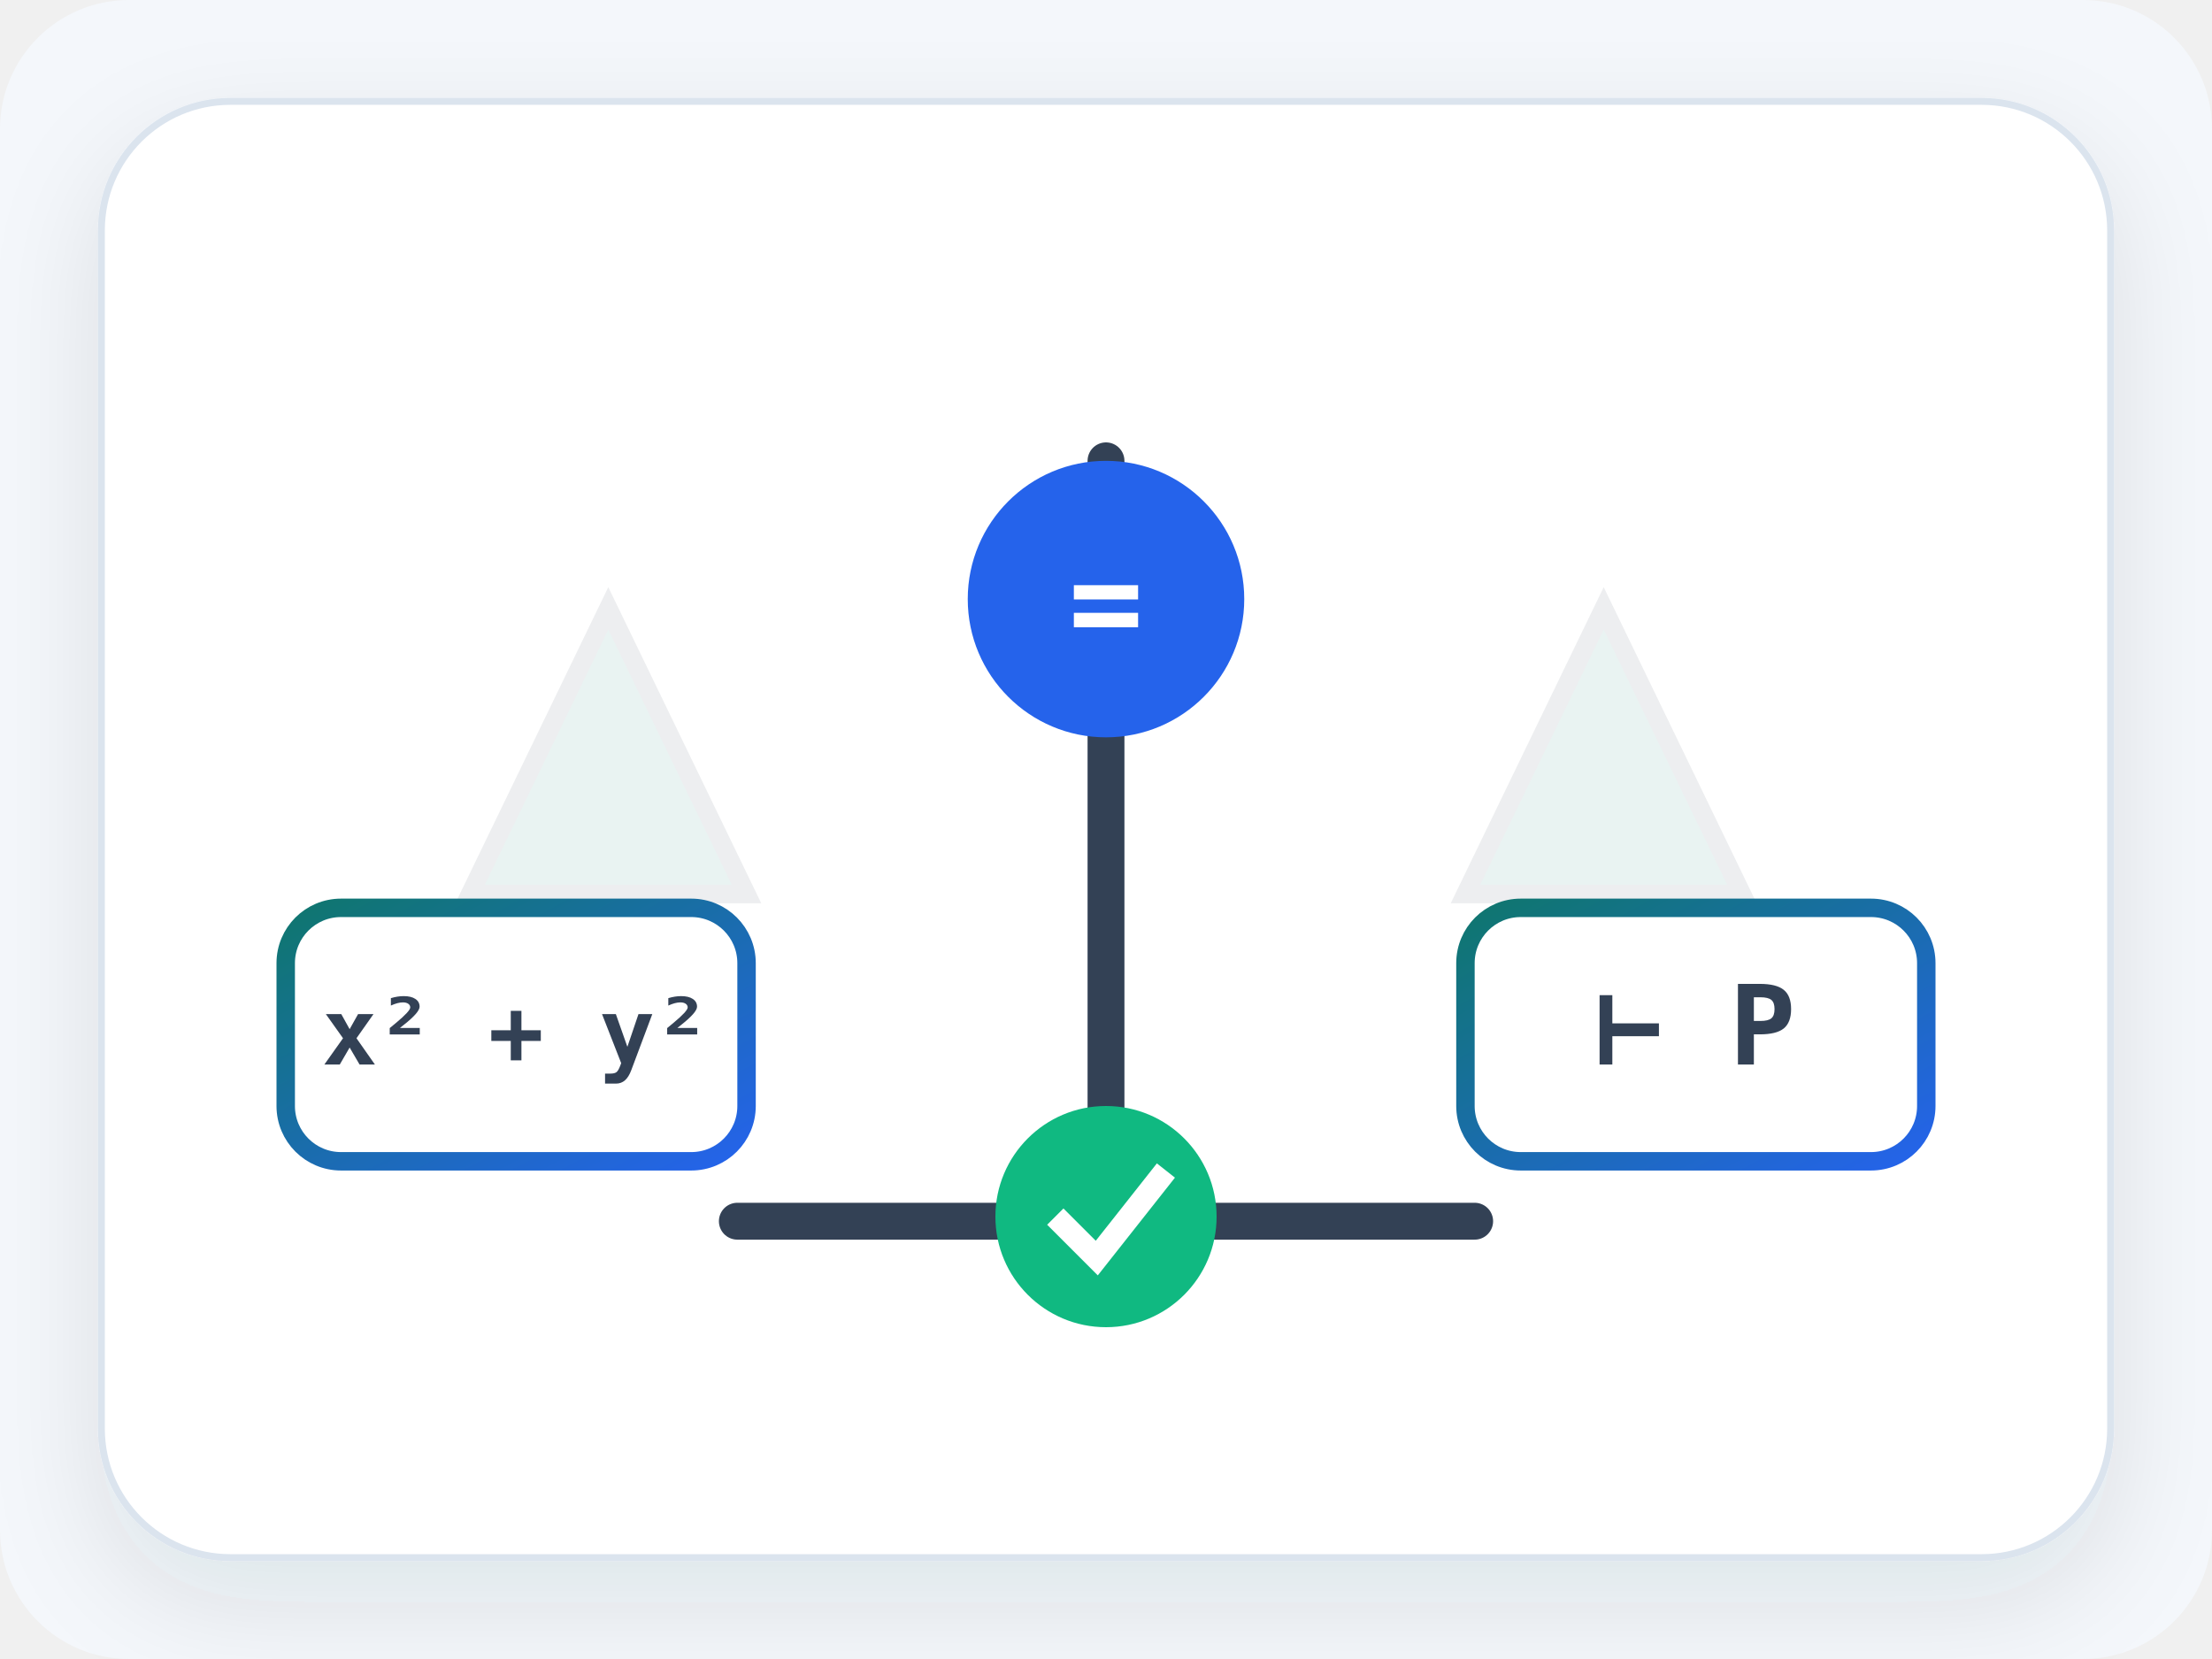
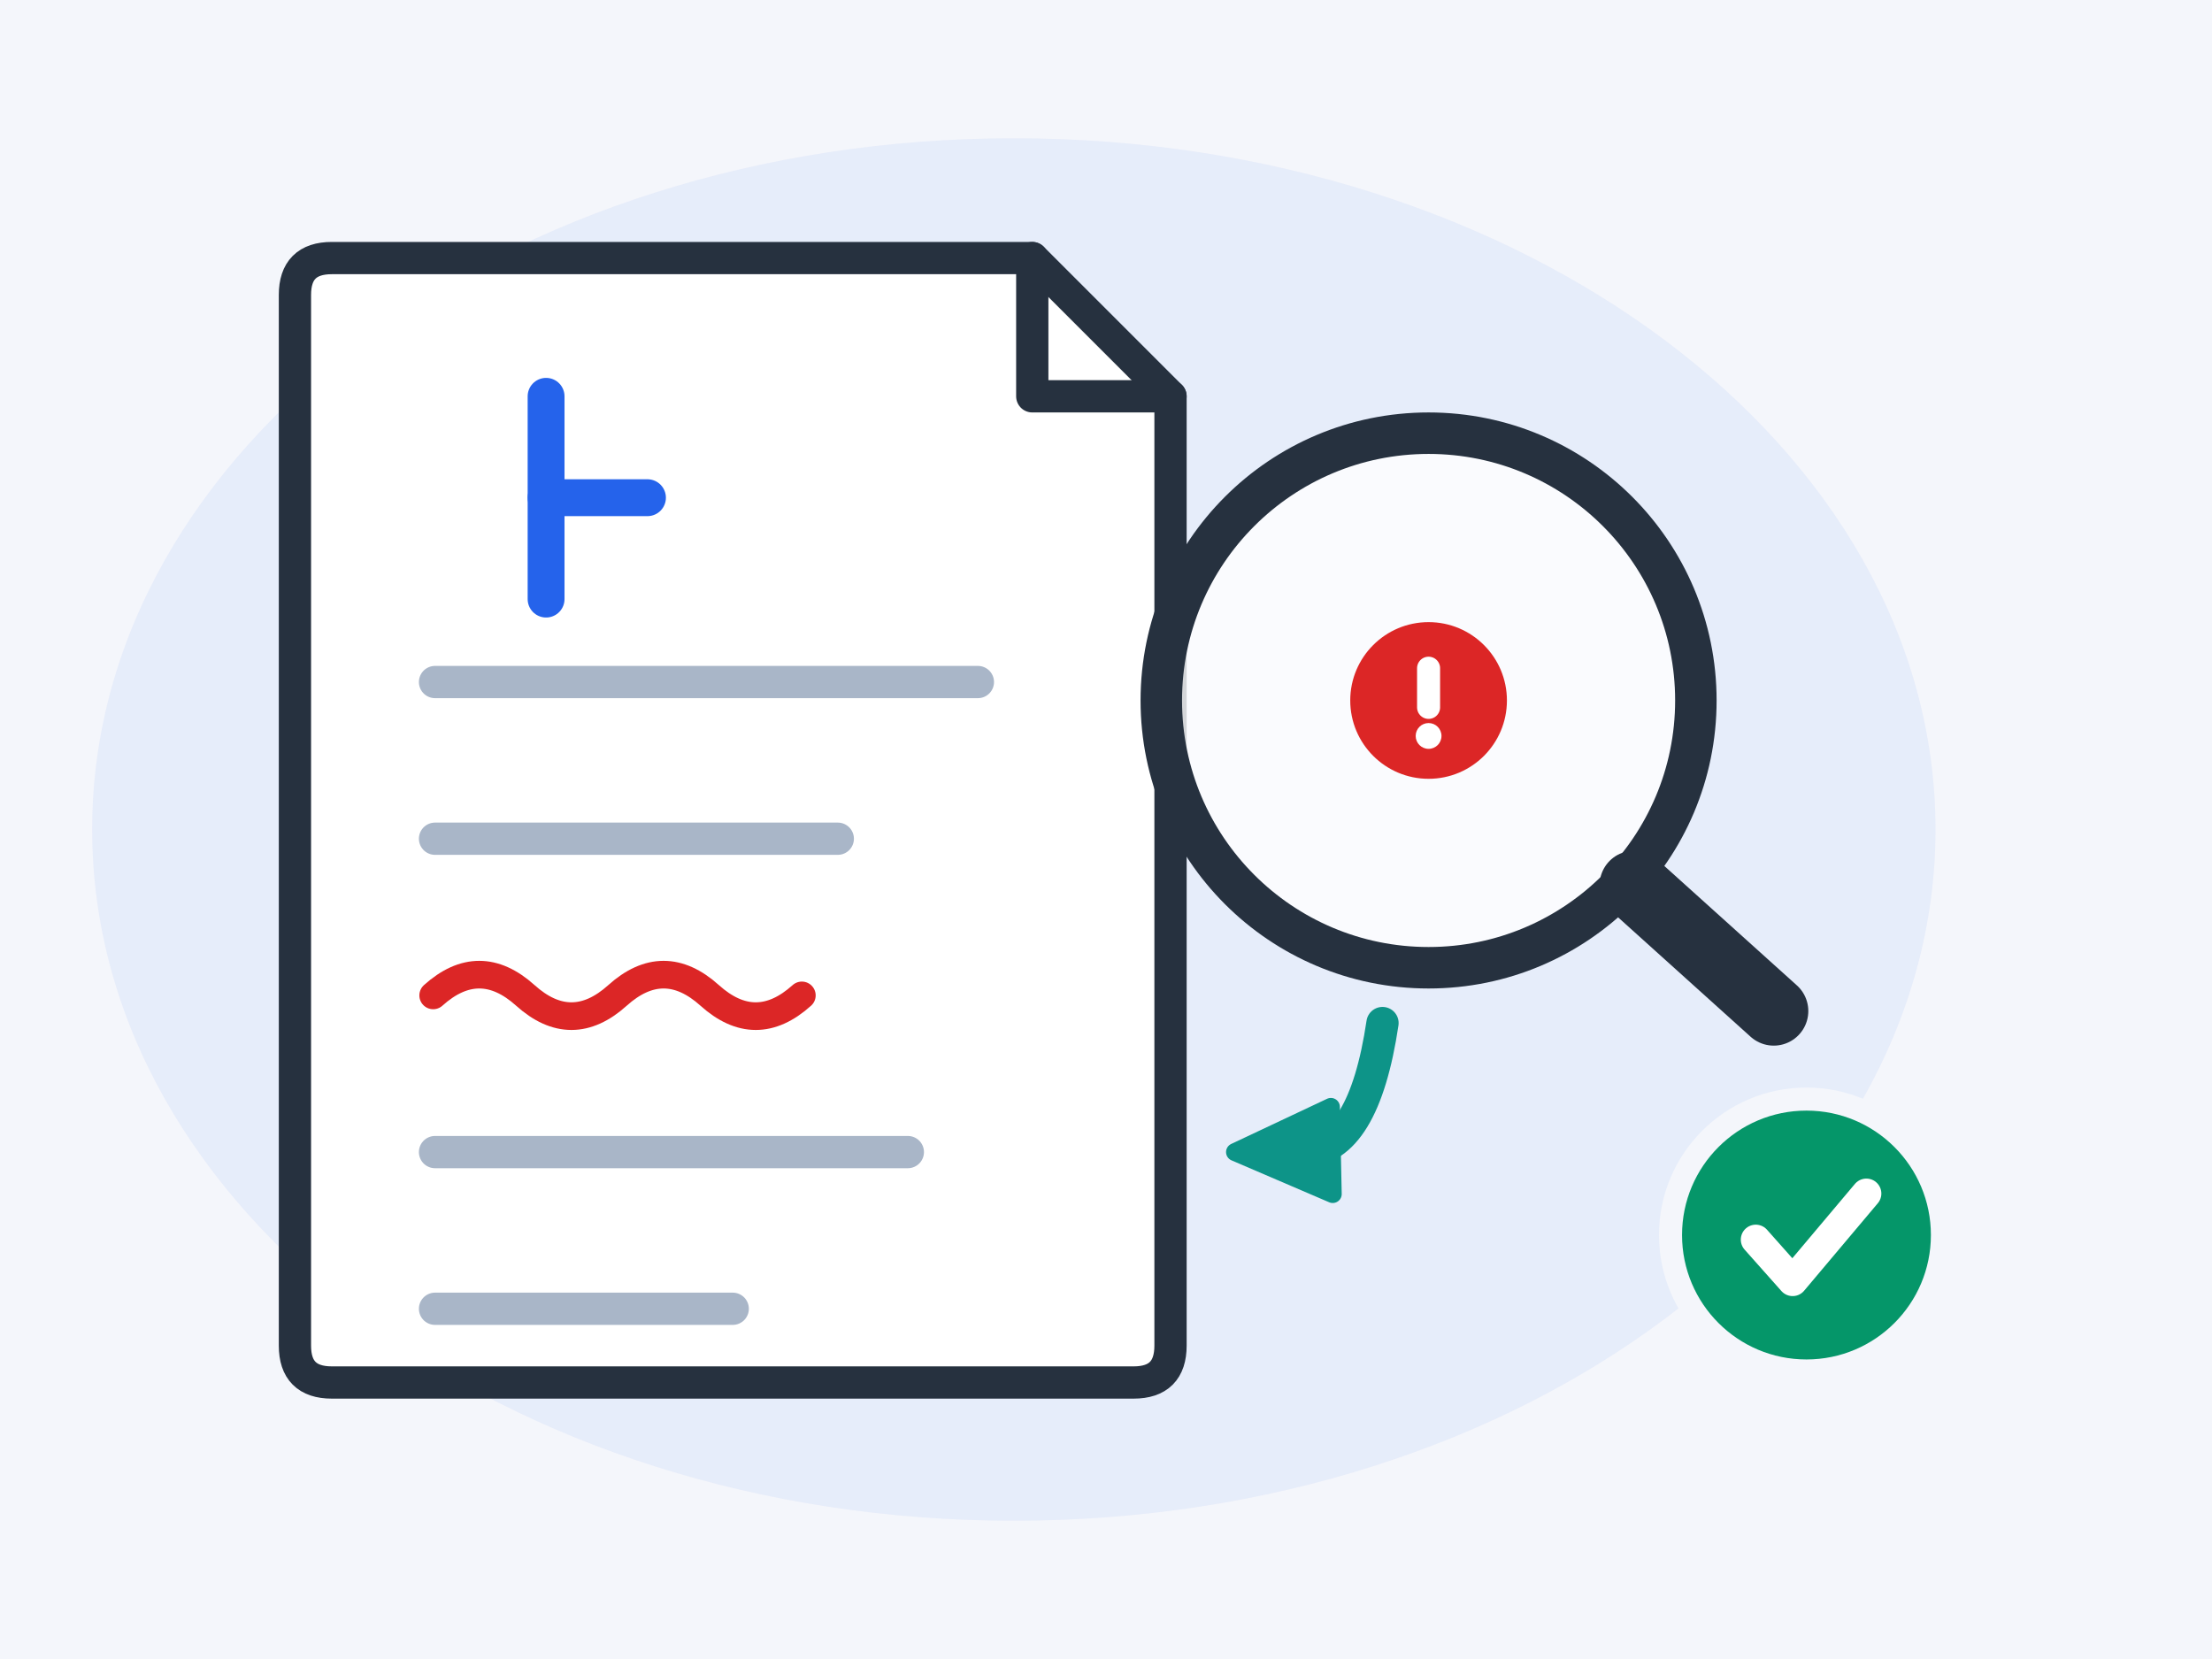
<svg xmlns="http://www.w3.org/2000/svg" viewBox="0 0 480 360" role="img" aria-labelledby="title desc">
-   <defs>
-     <linearGradient id="accent" x1="0" y1="0" x2="1" y2="1">
-       <stop stop-color="#0f766e" />
-       <stop offset="1" stop-color="#2563eb" />
-     </linearGradient>
-     <filter id="shadow" x="-20%" y="-20%" width="140%" height="140%">
-       <feDropShadow dx="0" dy="9" stdDeviation="12" flood-color="#1e293b" flood-opacity=".10" />
-     </filter>
-     <marker id="arrow" markerWidth="8" markerHeight="8" refX="6" refY="3" orient="auto">
-       <path d="M0,0 L0,6 L7,3 z" fill="#2563eb" />
-     </marker>
-   </defs>
-   <rect width="480" height="360" rx="28" fill="#f4f7fb" />
-   <rect x="22" y="22" width="436" height="316" rx="28" fill="#ffffff" stroke="#dbe4ee" stroke-width="1.5" filter="url(#shadow)" />
-   <path d="M 240 100 V 265 M 160 265 H 320" stroke="#334155" stroke-width="8" stroke-linecap="round" />
-   <path d="M 100 132 H 380" stroke="url(#accent)" stroke-width="8" stroke-linecap="round" />
-   <path d="M 132 132 L 102 194 H 162 Z M 348 132 L 318 194 H 378 Z" fill="#0f766e" opacity=".09" stroke="#334155" stroke-width="4" />
-   <rect x="62" y="197" width="100" height="55" rx="12" fill="#fff" stroke="url(#accent)" stroke-width="4" />
-   <text x="112" y="231" text-anchor="middle" font-family="IBM Plex Mono, Menlo, monospace" font-size="20" font-weight="700" fill="#334155">x² + y²</text>
-   <rect x="318" y="197" width="100" height="55" rx="12" fill="#fff" stroke="url(#accent)" stroke-width="4" />
-   <text x="368" y="231" text-anchor="middle" font-family="IBM Plex Mono, Menlo, monospace" font-size="24" font-weight="700" fill="#334155">⊢ P</text>
-   <circle cx="240" cy="130" r="30" fill="#2563eb" />
-   <text x="240" y="140" text-anchor="middle" font-family="IBM Plex Mono, Menlo, monospace" font-size="27" font-weight="700" fill="#fff">=</text>
-   <circle cx="240" cy="264" r="24" fill="#10b981" />
-   <path d="M 229 264 L 238 273 L 253 254" fill="none" stroke="#fff" stroke-width="5" />
+   <rect width="480" height="360" fill="#F4F6FB" />
+   <ellipse cx="220" cy="180" rx="200" ry="150" fill="#2563EB" opacity="0.07" />
+   <path d="M 72 56 H 224 L 254 86 V 292 Q 254 300 246 300 H 72 Q 64 300 64 292 V 64 Q 64 56 72 56 Z" fill="#FFFFFF" stroke="#26313F" stroke-width="7" stroke-linecap="round" stroke-linejoin="round" />
+   <path d="M 224 56 V 86 H 254" fill="none" stroke="#26313F" stroke-width="7" stroke-linecap="round" stroke-linejoin="round" />
+   <path d="M 94.4 148 L 212.2 148" fill="none" stroke="#A9B6C8" stroke-width="7" stroke-linecap="round" stroke-linejoin="round" />
+   <path d="M 94.4 182 L 181.8 182" fill="none" stroke="#A9B6C8" stroke-width="7" stroke-linecap="round" stroke-linejoin="round" />
+   <path d="M 94.4 250 L 197 250" fill="none" stroke="#A9B6C8" stroke-width="7" stroke-linecap="round" stroke-linejoin="round" />
+   <path d="M 94.4 284 L 159 284" fill="none" stroke="#A9B6C8" stroke-width="7" stroke-linecap="round" stroke-linejoin="round" />
+   <path d="M 118.5 86 L 118.5 130" fill="none" stroke="#2563EB" stroke-width="8" stroke-linecap="round" stroke-linejoin="round" />
+   <path d="M 118.5 108 L 140.5 108" fill="none" stroke="#2563EB" stroke-width="8" stroke-linecap="round" stroke-linejoin="round" />
+   <path d="M 94 216 q 10 -9 20 0 q 10 9 20 0 q 10 -9 20 0 q 10 9 20 0" fill="none" stroke="#DC2626" stroke-width="6" stroke-linecap="round" stroke-linejoin="round" />
+   <circle cx="310" cy="152" r="58" fill="rgba(255,255,255,0.8)" stroke="#26313F" stroke-width="9" />
+   <path d="M 354.6 192.1 L 384.9 219.4" fill="none" stroke="#26313F" stroke-width="15" stroke-linecap="round" stroke-linejoin="round" />
+   <circle cx="310" cy="152" r="17" fill="#DC2626" />
+   <path d="M 310 145 L 310 153.5" fill="none" stroke="#fff" stroke-width="5" stroke-linecap="round" stroke-linejoin="round" />
+   <circle cx="310" cy="159.7" r="2.8" fill="#fff" />
+   <path d="M 300 222 Q 295.9 249.5 283.1 249.8" fill="none" stroke="#0D9488" stroke-width="7" stroke-linecap="round" stroke-linejoin="round" />
+   <path d="M 268 250 L 289.2 259.1 L 288.8 240.2 Z" fill="#0D9488" stroke="#0D9488" stroke-width="3.9" stroke-linecap="round" stroke-linejoin="round" />
+   <circle cx="392" cy="268" r="32" fill="#F4F6FB" />
+   <circle cx="392" cy="268" r="27" fill="#059669" />
+   <path d="M 381 269 L 389 278 L 405 259" fill="none" stroke="#fff" stroke-width="6.5" stroke-linecap="round" stroke-linejoin="round" />
</svg>
